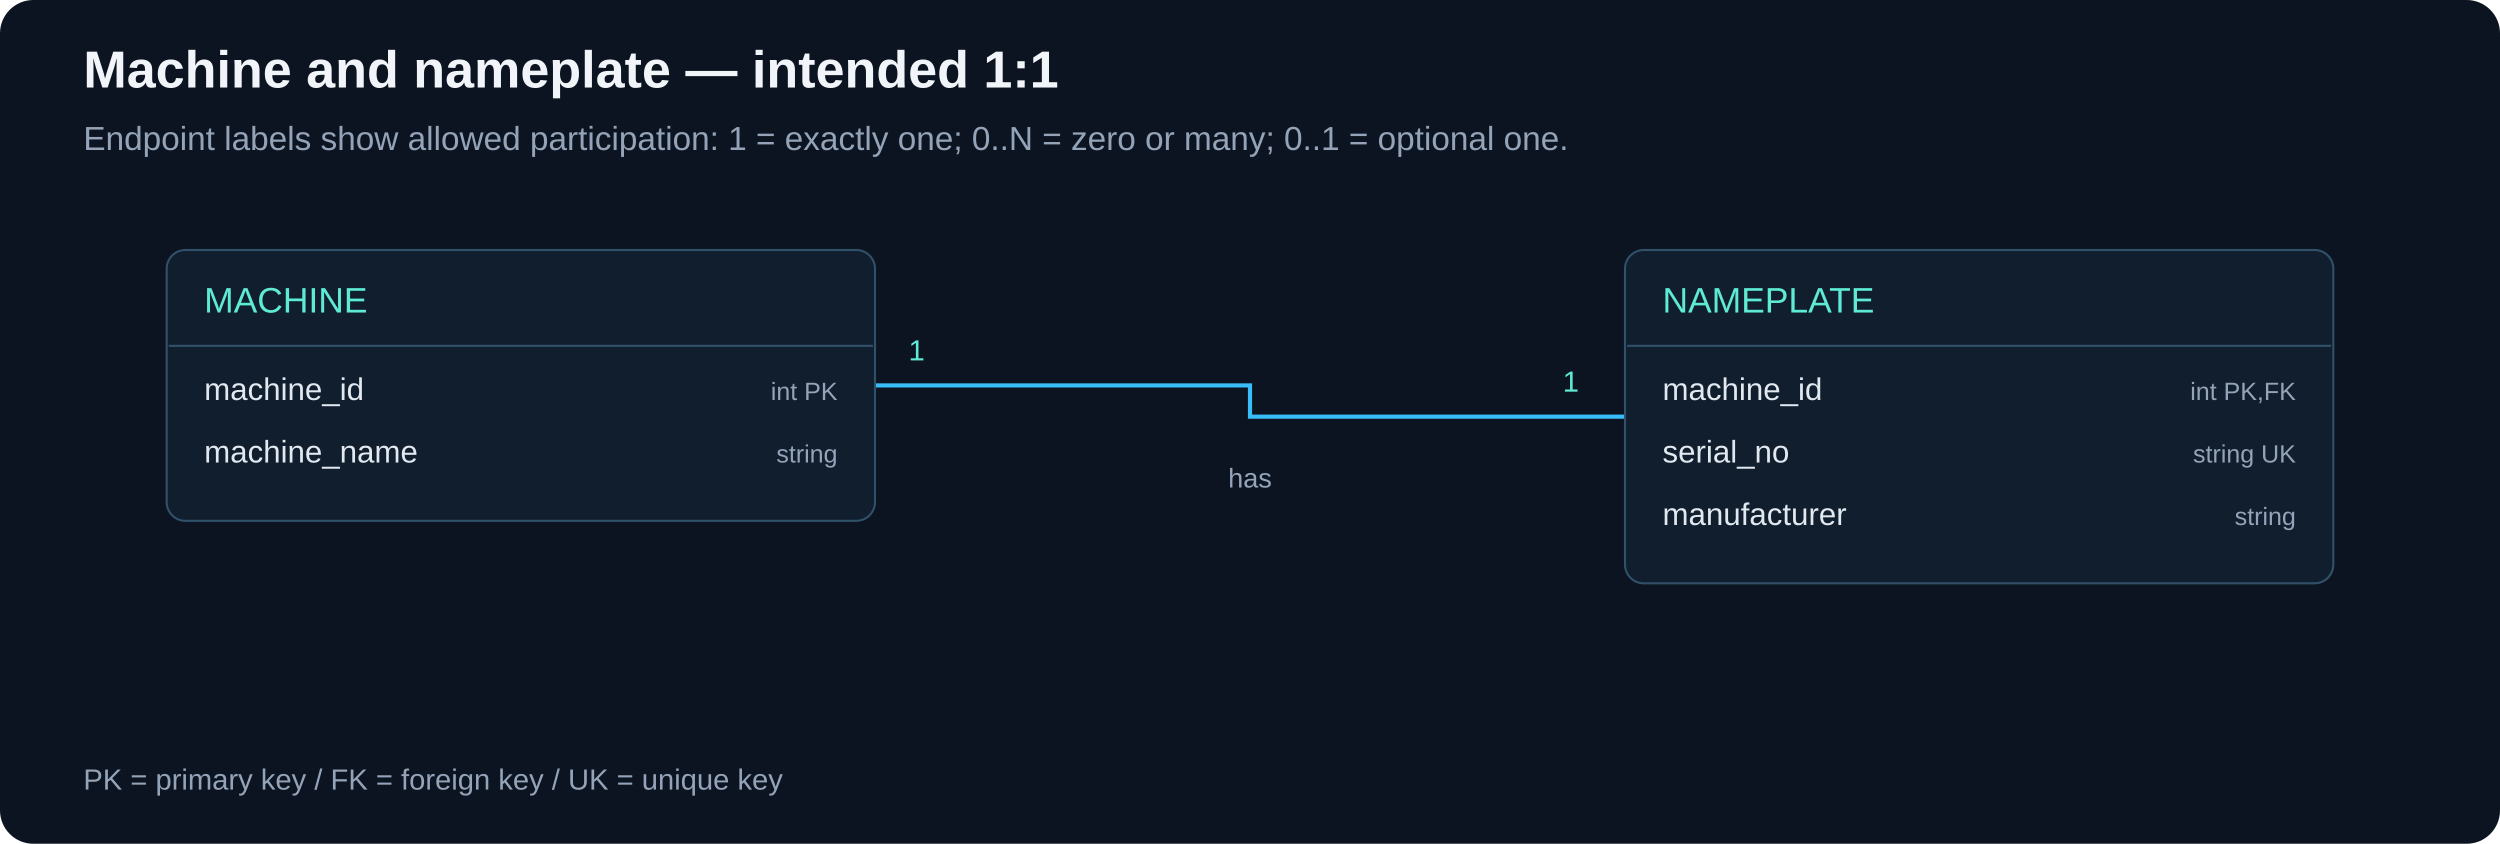
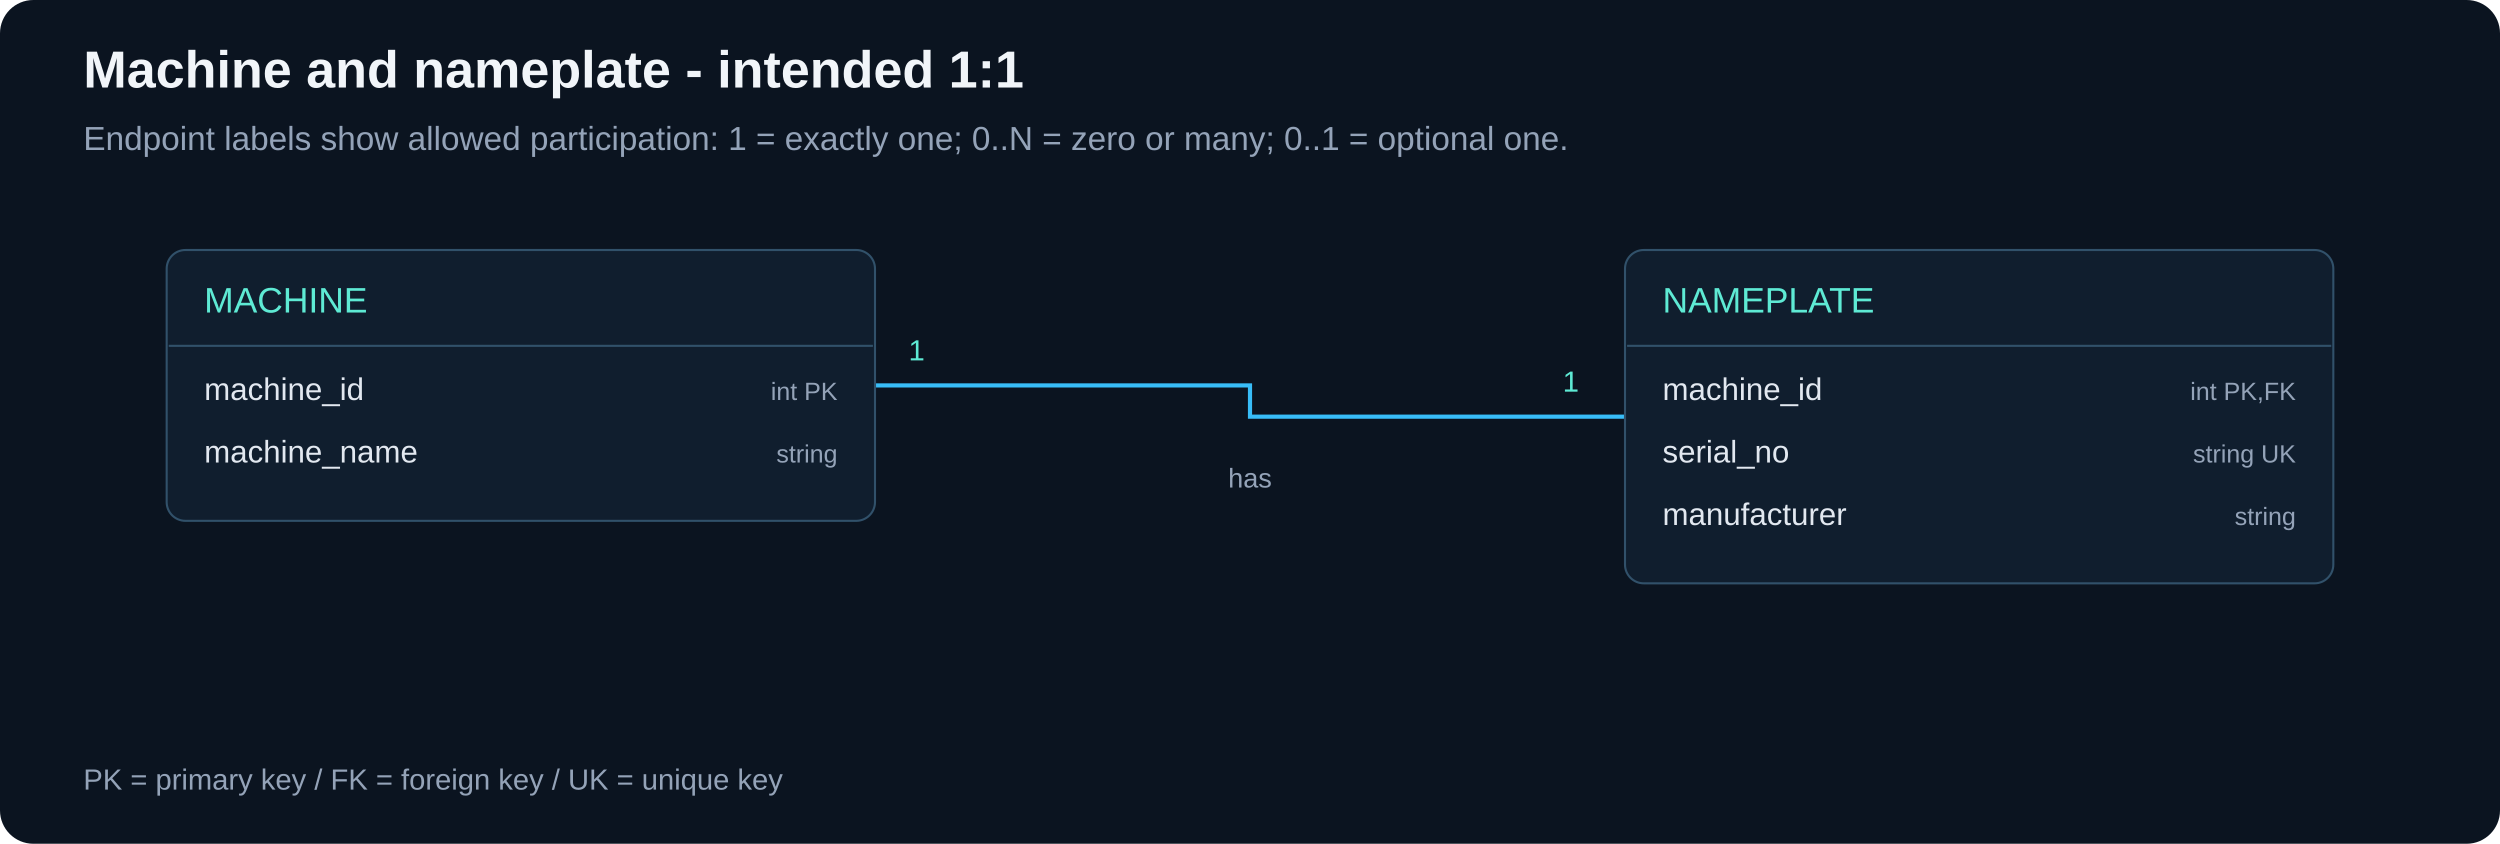
<svg xmlns="http://www.w3.org/2000/svg" width="1200" height="405" viewBox="0 0 1200 405" role="img" aria-labelledby="title desc">
  <rect width="1200" height="405" rx="16" fill="#0b1420" />
-   <text x="40" y="42" fill="#f1f5f9" font-family="Arial,sans-serif" font-weight="700" font-size="25">Machine and nameplate — intended 1:1</text>
+   <text x="40" y="42" fill="#f1f5f9" font-family="Arial,sans-serif" font-weight="700" font-size="25">Machine and nameplate - intended 1:1</text>
  <text x="40" y="72" fill="#94a3b8" font-family="Arial,sans-serif" font-size="16">Endpoint labels show allowed participation: 1 = exactly one; 0..N = zero or many; 0..1 = optional one.</text>
  <text x="440" y="173.0" text-anchor="middle" fill="#5eead4" font-family="Arial,sans-serif" font-size="14">1</text>
  <text x="754" y="188.0" text-anchor="middle" fill="#5eead4" font-family="Arial,sans-serif" font-size="14">1</text>
  <text x="600.0" y="234.0" text-anchor="middle" fill="#94a3b8" font-family="Arial,sans-serif" font-size="13">has</text>
  <path d="M420 185.0 H600.0 V200.0 H780" fill="none" stroke="#38bdf8" stroke-width="2" />
  <rect x="80" y="120" width="340" height="130" rx="9" fill="#101e2e" stroke="#31516a" />
  <path d="M81 166 H419" stroke="#31516a" />
  <text x="98" y="150" text-anchor="start" fill="#5eead4" font-family="Arial,sans-serif" font-size="17">MACHINE</text>
  <text x="98" y="192" text-anchor="start" fill="#e2e8f0" font-family="Arial,sans-serif" font-size="15">machine_id</text>
  <text x="402" y="192" text-anchor="end" fill="#94a3b8" font-family="Arial,sans-serif" font-size="12">int PK</text>
  <text x="98" y="222" text-anchor="start" fill="#e2e8f0" font-family="Arial,sans-serif" font-size="15">machine_name</text>
  <text x="402" y="222" text-anchor="end" fill="#94a3b8" font-family="Arial,sans-serif" font-size="12">string</text>
  <rect x="780" y="120" width="340" height="160" rx="9" fill="#101e2e" stroke="#31516a" />
  <path d="M781 166 H1119" stroke="#31516a" />
  <text x="798" y="150" text-anchor="start" fill="#5eead4" font-family="Arial,sans-serif" font-size="17">NAMEPLATE</text>
  <text x="798" y="192" text-anchor="start" fill="#e2e8f0" font-family="Arial,sans-serif" font-size="15">machine_id</text>
  <text x="1102" y="192" text-anchor="end" fill="#94a3b8" font-family="Arial,sans-serif" font-size="12">int PK,FK</text>
  <text x="798" y="222" text-anchor="start" fill="#e2e8f0" font-family="Arial,sans-serif" font-size="15">serial_no</text>
  <text x="1102" y="222" text-anchor="end" fill="#94a3b8" font-family="Arial,sans-serif" font-size="12">string UK</text>
  <text x="798" y="252" text-anchor="start" fill="#e2e8f0" font-family="Arial,sans-serif" font-size="15">manufacturer</text>
  <text x="1102" y="252" text-anchor="end" fill="#94a3b8" font-family="Arial,sans-serif" font-size="12">string</text>
  <text x="40" y="379" text-anchor="start" fill="#94a3b8" font-family="Arial,sans-serif" font-size="14">PK = primary key   /   FK = foreign key   /   UK = unique key</text>
</svg>
